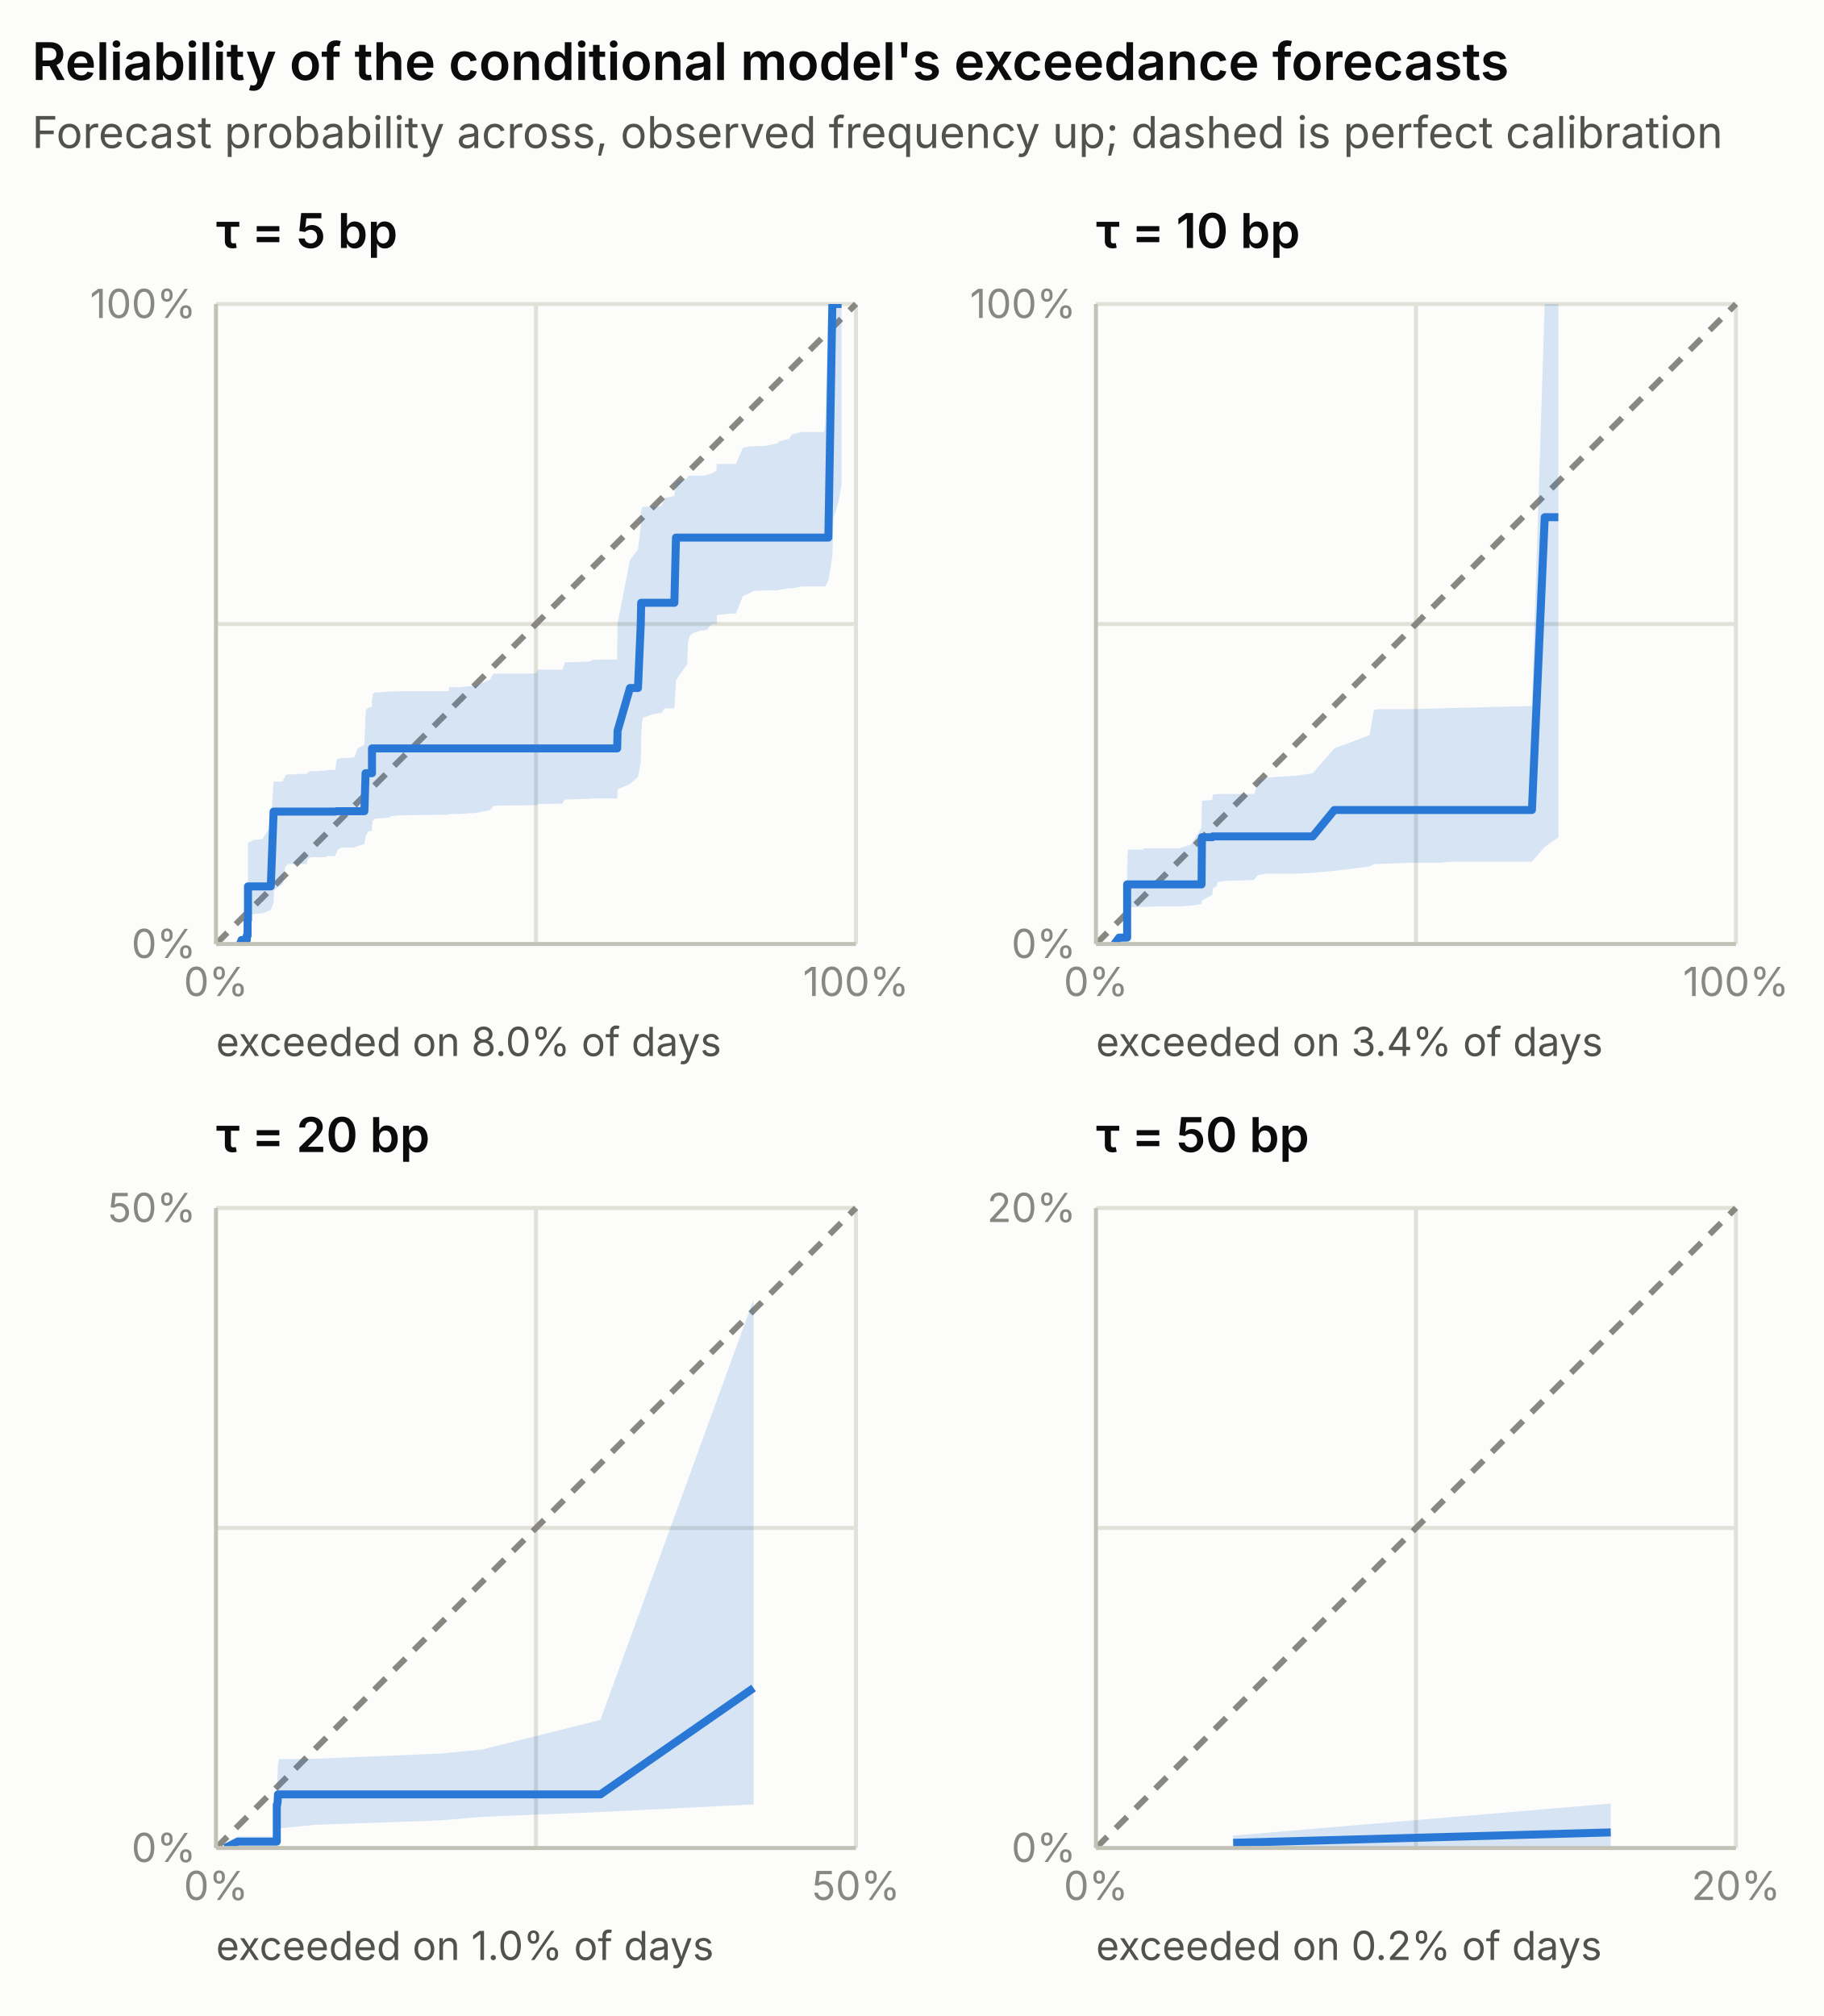
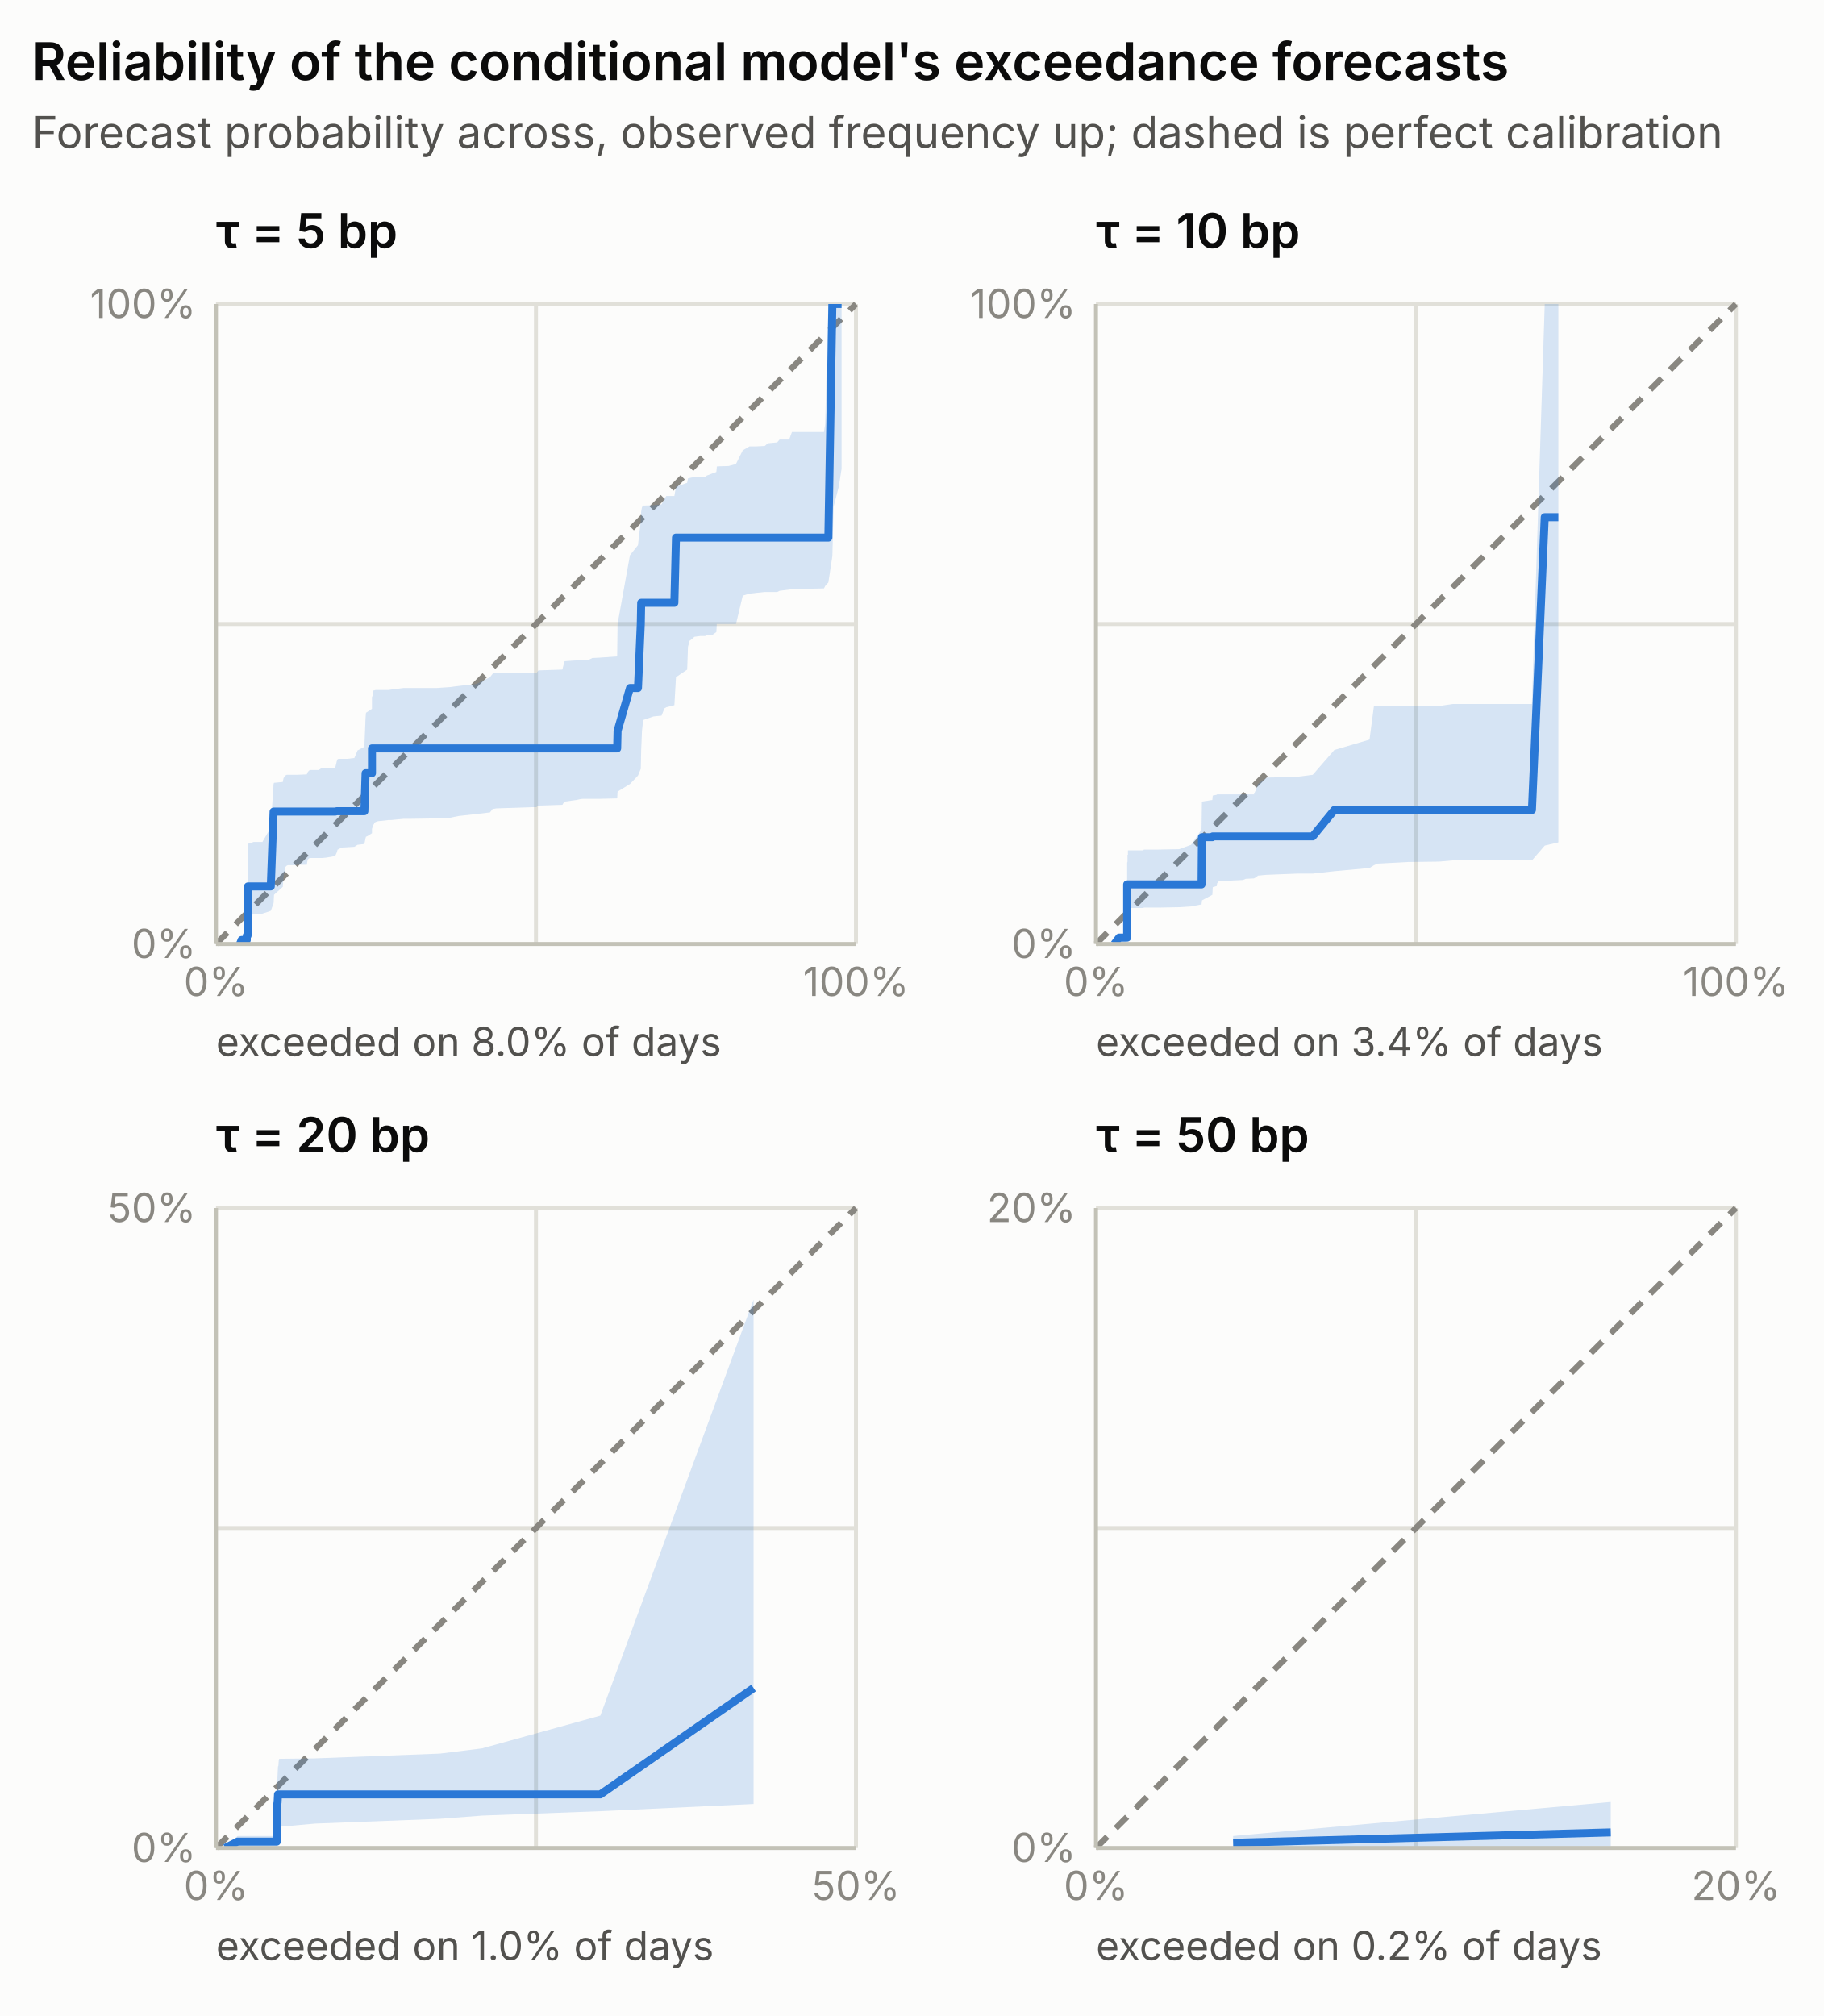
<svg xmlns="http://www.w3.org/2000/svg" viewBox="0 0 456 504" width="456" height="504" font-family="system-ui, -apple-system, &quot;Segoe UI&quot;, sans-serif" role="img" aria-label="Reliability of the conditional model's exceedance forecasts at each declared threshold">
  <rect width="456" height="504" fill="#fcfcfb" />
  <text x="8" y="20" font-size="13" font-weight="600" fill="#0b0b0b">Reliability of the conditional model's exceedance forecasts</text>
  <text x="8" y="37" font-size="11" fill="#52514e">Forecast probability across, observed frequency up; dashed is perfect calibration</text>
  <clipPath id="clipl0">
    <rect x="54.0" y="76.0" width="160" height="160" />
  </clipPath>
  <text x="54.0" y="62.0" font-size="12" font-weight="600" fill="#0b0b0b">τ = 5 bp</text>
  <line x1="54.0" y1="156.0" x2="214.0" y2="156.0" stroke="#e1e0d9" stroke-width="1" />
  <line x1="134.0" y1="236.0" x2="134.0" y2="76.0" stroke="#e1e0d9" stroke-width="1" />
  <line x1="54.0" y1="76.0" x2="214.0" y2="76.0" stroke="#e1e0d9" stroke-width="1" />
  <line x1="214.0" y1="236.0" x2="214.0" y2="76.0" stroke="#e1e0d9" stroke-width="1" />
  <line x1="54.0" y1="236.0" x2="214.0" y2="76.0" stroke="#898781" stroke-width="1.5" stroke-dasharray="4 3" />
-   <polygon clip-path="url(#clipl0)" points="60.0,236.0 60.4,234.0 61.4,234.0 61.7,234.0 61.7,232.6 61.7,232.5 61.7,232.5 61.7,232.5 61.8,232.5 61.8,232.5 61.8,232.4 61.9,232.4 61.9,225.6 61.9,225.5 61.9,223.4 62.0,222.9 62.0,216.2 62.0,216.0 62.0,213.7 62.0,213.5 62.0,211.6 62.0,210.7 62.3,210.6 63.4,210.0 65.6,209.8 67.7,206.5 68.4,195.6 68.5,195.4 70.7,195.4 70.9,194.8 71.2,194.4 71.3,193.9 71.7,193.7 72.0,193.6 73.8,193.6 74.2,193.5 76.7,193.5 76.9,193.3 77.2,192.9 77.5,192.8 78.0,192.8 79.7,192.8 80.3,192.7 81.6,192.7 81.6,192.5 83.8,192.5 84.2,189.9 84.4,189.7 84.7,189.7 85.0,189.6 85.3,189.5 86.9,189.5 88.6,189.3 89.4,187.1 91.1,186.2 91.4,178.9 91.5,177.5 92.1,176.9 93.0,176.7 93.0,174.9 93.2,174.3 93.2,173.4 93.5,173.4 93.6,173.1 93.6,173.1 93.9,173.1 94.5,173.1 97.2,172.9 97.8,172.9 100.9,172.8 109.2,172.8 112.2,172.8 112.3,171.8 114.6,171.8 119.1,171.4 122.5,169.9 123.2,168.6 123.5,168.4 124.1,168.4 132.9,168.4 134.1,168.3 134.6,167.4 140.6,167.4 141.1,166.1 141.2,165.6 144.1,165.5 147.3,165.4 148.1,165.0 150.1,164.9 154.3,164.9 154.4,156.0 157.5,140.0 159.5,137.4 160.2,131.6 160.3,127.8 160.5,126.9 160.8,126.7 163.4,126.7 165.4,126.5 166.1,124.5 168.6,124.0 169.0,120.4 171.8,119.6 172.0,119.1 172.4,118.9 173.3,118.9 173.6,118.9 175.0,118.9 176.3,118.9 176.7,118.7 178.0,118.3 179.1,117.7 179.2,116.0 179.2,116.0 182.2,116.0 184.0,116.0 185.7,112.0 187.4,111.6 188.4,111.6 189.2,111.5 191.2,111.5 193.6,111.0 194.3,110.9 194.9,110.3 197.3,109.7 198.0,108.6 200.4,108.0 206.0,108.0 206.3,106.3 207.1,76.0 208.1,76.0 208.4,76.0 209.7,76.0 210.4,76.0 210.4,121.0 209.7,125.2 208.4,129.3 208.1,139.0 207.1,145.1 206.3,146.6 206.0,146.6 200.4,146.6 198.0,147.1 197.3,147.1 194.9,147.4 194.3,147.6 193.6,147.6 191.2,147.6 189.2,147.7 188.4,147.7 187.4,148.3 185.7,149.0 184.0,153.4 182.2,153.4 179.2,153.8 179.2,156.0 179.1,156.0 178.0,156.0 176.7,157.5 176.3,157.5 175.0,157.7 173.6,158.2 173.3,158.2 172.4,159.0 172.0,160.7 171.8,166.0 169.0,170.1 168.6,177.1 166.1,177.1 165.4,178.2 163.4,178.5 160.8,179.4 160.5,180.6 160.3,184.0 160.2,190.5 159.5,194.2 157.5,196.0 154.4,197.3 154.3,199.6 150.1,199.6 148.1,199.6 147.3,199.7 144.1,199.8 141.2,199.9 141.1,200.0 140.6,200.9 134.6,201.0 134.1,201.3 132.9,201.3 124.1,201.4 123.5,201.5 123.2,201.7 122.5,202.5 119.1,203.2 114.6,203.5 112.3,203.5 112.2,203.7 109.2,203.7 100.9,203.8 97.8,204.0 97.2,204.4 94.5,204.6 93.9,204.6 93.6,204.8 93.6,204.9 93.5,205.0 93.2,205.0 93.2,205.3 93.0,206.3 93.0,207.7 92.1,207.8 91.5,208.8 91.4,209.1 91.1,211.0 89.4,211.5 88.6,211.9 86.9,211.9 85.3,211.9 85.0,212.1 84.7,212.3 84.4,212.4 84.2,213.0 83.8,214.0 81.6,214.0 81.6,214.3 80.3,214.3 79.7,214.3 78.0,214.3 77.5,214.4 77.2,214.5 76.9,214.9 76.7,216.0 74.2,216.0 73.8,216.0 72.0,216.0 71.7,216.3 71.3,216.7 71.2,217.3 70.9,218.3 70.7,221.0 68.5,222.6 68.4,225.6 67.7,227.5 65.6,228.3 63.4,228.5 62.3,228.6 62.0,228.8 62.0,229.2 62.0,230.2 62.0,230.8 62.0,232.2 62.0,233.1 62.0,234.0 61.9,234.1 61.9,234.4 61.9,234.7 61.9,235.0 61.8,235.0 61.8,235.1 61.8,235.2 61.7,235.2 61.7,235.2 61.7,235.3 61.7,235.6 61.7,235.8 61.4,236.0 60.4,236.0 60.0,236.0" fill="#2a78d6" fill-opacity="0.18" />
-   <polyline clip-path="url(#clipl0)" points="60.0,236.0 60.4,235.0 61.4,235.0 61.7,235.0 61.7,233.9 61.7,233.9 61.7,233.9 61.7,233.9 61.8,233.9 61.8,233.9 61.8,233.9 61.9,233.9 61.9,230.0 61.9,230.0 61.9,230.0 62.0,230.0 62.0,221.6 62.0,221.6 62.0,221.6 62.0,221.6 62.0,221.6 62.0,221.6 62.3,221.6 63.4,221.6 65.6,221.6 67.7,221.6 68.4,202.9 68.5,202.9 70.7,202.9 70.9,202.9 71.2,202.9 71.3,202.9 71.7,202.9 72.0,202.9 73.8,202.9 74.2,202.9 76.7,202.9 76.9,202.9 77.2,202.9 77.5,202.9 78.0,202.9 79.7,202.9 80.3,202.9 81.6,202.9 81.6,202.9 83.8,202.9 84.2,202.8 84.4,202.8 84.7,202.8 85.0,202.8 85.3,202.8 86.9,202.8 88.6,202.8 89.4,202.8 91.1,202.8 91.4,193.3 91.5,193.3 92.1,193.3 93.0,193.3 93.0,187.1 93.2,187.1 93.2,187.1 93.5,187.1 93.6,187.1 93.6,187.1 93.9,187.1 94.5,187.1 97.2,187.1 97.8,187.1 100.9,187.1 109.2,187.1 112.2,187.1 112.3,187.1 114.6,187.1 119.1,187.1 122.5,187.1 123.2,187.1 123.5,187.1 124.1,187.1 132.9,187.1 134.1,187.1 134.6,187.1 140.6,187.1 141.1,187.1 141.2,187.1 144.1,187.1 147.3,187.1 148.1,187.1 150.1,187.1 154.3,187.1 154.4,182.7 157.5,172.0 159.5,172.0 160.2,156.0 160.3,150.7 160.5,150.7 160.8,150.7 163.4,150.7 165.4,150.7 166.1,150.7 168.6,150.7 169.0,134.4 171.8,134.4 172.0,134.4 172.4,134.4 173.3,134.4 173.6,134.4 175.0,134.4 176.3,134.4 176.7,134.4 178.0,134.4 179.1,134.4 179.2,134.4 179.2,134.4 182.2,134.4 184.0,134.4 185.7,134.4 187.4,134.4 188.4,134.4 189.2,134.4 191.2,134.4 193.6,134.4 194.3,134.4 194.9,134.4 197.3,134.4 198.0,134.4 200.4,134.4 206.0,134.4 206.3,134.4 207.1,134.4 208.1,76.0 208.4,76.0 209.7,76.0 210.4,76.0" fill="none" stroke="#2a78d6" stroke-width="2" stroke-linejoin="round" />
+   <polygon clip-path="url(#clipl0)" points="60.0,236.0 60.4,234.0 61.4,233.9 61.7,233.9 61.7,232.4 61.7,232.4 61.7,232.4 61.7,232.4 61.8,232.4 61.8,232.3 61.9,232.3 61.9,225.5 61.9,225.3 61.9,223.5 62.0,223.0 62.0,216.3 62.0,215.8 62.0,213.7 62.0,213.3 62.0,211.4 62.0,210.9 62.3,210.9 63.4,210.5 65.6,210.5 67.7,206.9 68.4,196.0 68.5,195.7 70.7,195.5 70.9,194.5 71.2,194.2 71.3,193.9 71.7,193.7 72.0,193.7 73.8,193.7 74.2,193.7 76.7,193.6 76.9,193.1 77.2,192.7 77.5,192.5 77.8,192.5 78.0,192.5 79.7,192.5 80.3,192.1 80.5,192.1 81.6,192.1 83.8,192.0 84.2,190.3 84.4,189.8 84.7,189.7 85.0,189.7 85.3,189.7 86.9,189.7 88.6,189.5 89.4,187.6 91.1,186.7 91.4,179.4 91.5,178.2 92.1,177.8 93.0,177.2 93.0,174.3 93.2,173.8 93.2,172.7 93.5,172.6 93.6,172.6 93.9,172.5 94.5,172.5 97.2,172.5 97.8,172.4 100.9,172.0 102.8,172.0 109.2,172.0 112.2,171.8 114.6,171.5 119.1,171.0 122.5,169.3 123.2,168.4 123.5,168.3 124.1,168.3 132.9,168.3 134.1,168.3 134.6,167.6 140.6,167.4 141.1,165.4 141.2,165.3 144.1,165.1 145.0,165.0 145.7,165.0 147.3,164.9 148.1,164.5 150.1,164.4 154.3,164.1 154.4,156.0 157.5,138.8 159.5,136.3 160.2,130.3 160.3,127.9 160.5,126.8 160.8,126.4 163.4,126.3 165.4,126.1 166.1,124.7 166.6,124.0 168.6,124.0 169.0,121.7 171.8,120.7 172.0,119.6 172.4,119.5 173.3,119.3 173.6,119.3 175.0,119.3 176.3,119.2 176.7,118.9 178.0,118.4 179.1,118.0 179.2,116.9 179.2,116.7 179.3,116.6 182.2,116.5 184.0,116.0 185.7,112.6 187.4,111.6 188.4,111.6 189.2,111.6 191.2,111.5 192.0,110.8 192.2,110.8 194.3,110.6 194.9,109.9 197.3,109.9 198.0,108.0 206.0,108.0 206.3,106.0 207.1,76.0 208.1,76.0 208.4,76.0 209.7,76.0 210.4,76.0 210.4,117.2 209.7,121.7 208.4,126.7 208.1,139.0 207.1,145.6 206.3,146.5 206.0,147.1 198.0,147.3 197.3,147.4 194.9,147.7 194.3,148.0 192.2,148.0 192.0,148.0 191.2,148.0 189.2,148.2 188.4,148.3 187.4,148.4 185.7,148.9 184.0,156.0 182.2,156.0 179.3,156.0 179.2,156.0 179.2,156.0 179.1,158.0 178.0,158.8 176.7,158.8 176.3,159.0 175.0,159.0 173.6,159.2 173.3,159.5 172.4,160.2 172.0,161.7 171.8,167.4 169.0,169.3 168.6,176.3 166.6,176.8 166.1,177.1 165.4,178.9 163.4,179.1 160.8,180.0 160.5,182.7 160.3,187.5 160.2,192.2 159.5,193.9 157.5,196.0 154.4,197.9 154.3,199.6 150.1,199.7 148.1,199.7 147.3,199.7 145.7,199.7 145.0,199.8 144.1,200.0 141.2,200.4 141.1,200.4 140.6,201.2 134.6,201.4 134.1,201.8 132.9,201.8 124.1,202.1 123.5,202.2 123.2,202.2 122.5,203.1 119.1,203.5 114.6,204.0 112.2,204.5 109.2,204.6 102.8,204.7 100.9,204.7 97.8,205.0 97.2,205.0 94.5,205.3 93.9,205.5 93.6,205.7 93.5,206.0 93.2,206.4 93.2,206.6 93.0,207.2 93.0,208.3 92.1,208.9 91.5,209.2 91.4,209.5 91.1,211.0 89.4,211.2 88.6,211.7 86.9,211.8 85.3,211.9 85.0,212.1 84.7,212.3 84.4,212.4 84.2,213.1 83.8,214.0 81.6,214.4 80.5,214.5 80.3,214.5 79.7,214.5 78.0,214.5 77.8,214.5 77.5,214.5 77.2,214.6 76.9,215.0 76.7,216.2 74.2,216.2 73.8,216.3 72.0,216.3 71.7,216.4 71.3,216.8 71.2,217.9 70.9,219.0 70.7,221.7 68.5,223.7 68.4,225.8 67.7,227.7 65.6,228.4 63.4,228.6 62.3,228.8 62.0,228.9 62.0,229.4 62.0,230.4 62.0,230.9 62.0,231.7 62.0,233.5 62.0,234.1 61.9,234.1 61.9,234.3 61.9,234.6 61.9,234.9 61.8,235.0 61.8,235.1 61.7,235.1 61.7,235.2 61.7,235.4 61.7,235.6 61.7,235.8 61.4,236.0 60.4,236.0 60.0,236.0" fill="#2a78d6" fill-opacity="0.18" />
+   <polyline clip-path="url(#clipl0)" points="60.0,236.0 60.4,235.0 61.4,235.0 61.7,235.0 61.7,233.9 61.7,233.9 61.7,233.9 61.7,233.9 61.8,233.9 61.8,233.9 61.9,233.9 61.9,230.0 61.9,230.0 61.9,230.0 62.0,230.0 62.0,221.6 62.0,221.6 62.0,221.6 62.0,221.6 62.0,221.6 62.0,221.6 62.3,221.6 63.4,221.6 65.6,221.6 67.7,221.6 68.4,202.9 68.5,202.9 70.7,202.9 70.9,202.9 71.2,202.9 71.3,202.9 71.7,202.9 72.0,202.9 73.8,202.9 74.2,202.9 76.7,202.9 76.9,202.9 77.2,202.9 77.5,202.9 77.8,202.9 78.0,202.9 79.7,202.9 80.3,202.9 80.5,202.9 81.6,202.9 83.8,202.9 84.2,202.8 84.4,202.8 84.7,202.8 85.0,202.8 85.3,202.8 86.9,202.8 88.6,202.8 89.4,202.8 91.1,202.8 91.4,193.3 91.5,193.3 92.1,193.3 93.0,193.3 93.0,187.1 93.2,187.1 93.2,187.1 93.5,187.1 93.6,187.1 93.9,187.1 94.5,187.1 97.2,187.1 97.8,187.1 100.9,187.1 102.8,187.1 109.2,187.1 112.2,187.1 114.6,187.1 119.1,187.1 122.5,187.1 123.2,187.1 123.5,187.1 124.1,187.1 132.9,187.1 134.1,187.1 134.6,187.1 140.6,187.1 141.1,187.1 141.2,187.1 144.1,187.1 145.0,187.1 145.7,187.1 147.3,187.1 148.1,187.1 150.1,187.1 154.3,187.1 154.4,182.7 157.5,172.0 159.5,172.0 160.2,156.0 160.3,150.7 160.5,150.7 160.8,150.7 163.4,150.7 165.4,150.7 166.1,150.7 166.6,150.7 168.6,150.7 169.0,134.4 171.8,134.4 172.0,134.4 172.4,134.4 173.3,134.4 173.6,134.4 175.0,134.4 176.3,134.4 176.7,134.4 178.0,134.4 179.1,134.4 179.2,134.4 179.2,134.4 179.3,134.4 182.2,134.4 184.0,134.4 185.7,134.4 187.4,134.4 188.4,134.4 189.2,134.4 191.2,134.4 192.0,134.4 192.2,134.4 194.3,134.4 194.9,134.4 197.3,134.4 198.0,134.4 206.0,134.4 206.3,134.4 207.1,134.4 208.1,76.0 208.4,76.0 209.7,76.0 210.4,76.0" fill="none" stroke="#2a78d6" stroke-width="2" stroke-linejoin="round" />
  <line x1="54.0" y1="236.0" x2="214.0" y2="236.0" stroke="#c3c2b7" stroke-width="1" />
  <line x1="54.0" y1="236.0" x2="54.0" y2="76.0" stroke="#c3c2b7" stroke-width="1" />
  <text x="54.0" y="249.0" font-size="10" text-anchor="middle" fill="#898781">0%</text>
  <text x="49.0" y="239.5" font-size="10" text-anchor="end" fill="#898781">0%</text>
  <text x="214.0" y="249.0" font-size="10" text-anchor="middle" fill="#898781">100%</text>
  <text x="49.0" y="79.5" font-size="10" text-anchor="end" fill="#898781">100%</text>
  <text x="54.0" y="264.0" font-size="10" fill="#52514e">exceeded on 8.0% of days</text>
  <clipPath id="clipl1">
    <rect x="274.0" y="76.0" width="160" height="160" />
  </clipPath>
  <text x="274.0" y="62.0" font-size="12" font-weight="600" fill="#0b0b0b">τ = 10 bp</text>
  <line x1="274.0" y1="156.0" x2="434.0" y2="156.0" stroke="#e1e0d9" stroke-width="1" />
  <line x1="354.0" y1="236.0" x2="354.0" y2="76.0" stroke="#e1e0d9" stroke-width="1" />
  <line x1="274.0" y1="76.0" x2="434.0" y2="76.0" stroke="#e1e0d9" stroke-width="1" />
  <line x1="434.0" y1="236.0" x2="434.0" y2="76.0" stroke="#e1e0d9" stroke-width="1" />
  <line x1="274.0" y1="236.0" x2="434.0" y2="76.0" stroke="#898781" stroke-width="1.5" stroke-dasharray="4 3" />
-   <polygon clip-path="url(#clipl1)" points="278.6,236.0 279.8,233.5 279.9,233.5 281.1,233.5 281.4,233.5 281.4,233.5 281.4,233.5 281.5,233.5 281.5,233.5 281.6,233.5 281.6,233.4 281.7,233.4 281.7,233.3 281.7,233.3 281.8,233.3 281.8,220.5 281.8,219.3 281.8,217.8 281.8,216.0 281.9,215.9 281.9,214.7 281.9,214.4 281.9,214.4 281.9,214.4 281.9,214.2 281.9,213.8 281.9,213.8 281.9,213.5 282.0,213.5 282.0,213.5 282.0,212.5 282.0,212.4 285.8,212.4 286.0,212.1 289.6,212.1 294.8,212.1 297.8,211.1 300.4,207.0 300.5,200.2 303.1,200.0 303.2,198.6 304.2,198.6 304.3,198.5 304.7,198.5 305.1,198.5 305.9,198.5 306.4,198.5 310.7,198.5 313.5,198.5 314.2,196.8 314.5,195.1 316.7,194.4 324.3,193.9 328.2,193.3 333.6,187.1 342.4,183.8 343.5,177.5 344.5,177.3 352.1,177.3 359.8,177.1 363.2,177.0 383.0,176.5 386.2,76.0 389.6,76.0 389.6,209.3 386.2,211.7 383.0,215.4 363.2,215.4 359.8,215.7 352.1,215.7 344.5,216.0 343.5,216.0 342.4,216.6 333.6,217.7 328.2,218.2 324.3,218.4 316.7,218.4 314.5,218.8 314.2,219.0 313.5,220.0 310.7,220.1 306.4,220.2 305.9,220.3 305.1,220.4 304.7,220.4 304.3,220.8 304.2,221.5 303.2,222.1 303.1,223.7 300.5,225.1 300.4,226.0 297.8,226.4 294.8,226.6 289.6,226.6 286.0,226.7 285.8,226.7 282.0,226.8 282.0,227.0 282.0,227.5 282.0,227.5 281.9,227.6 281.9,228.0 281.9,228.1 281.9,228.4 281.9,228.7 281.9,228.8 281.9,229.1 281.9,229.9 281.9,231.0 281.8,231.9 281.8,233.5 281.8,234.5 281.8,234.8 281.8,235.1 281.7,235.1 281.7,235.1 281.7,235.1 281.6,235.1 281.6,235.2 281.5,235.2 281.5,235.2 281.4,235.2 281.4,235.3 281.4,235.6 281.1,236.0 279.9,236.0 279.8,236.0 278.6,236.0" fill="#2a78d6" fill-opacity="0.18" />
-   <polyline clip-path="url(#clipl1)" points="278.6,236.0 279.8,234.4 279.9,234.4 281.1,234.4 281.4,234.4 281.4,234.4 281.4,234.4 281.5,234.4 281.5,234.4 281.6,234.4 281.6,234.4 281.7,234.4 281.7,234.4 281.7,234.4 281.8,234.4 281.8,225.6 281.8,225.6 281.8,225.6 281.8,221.1 281.9,221.1 281.9,221.1 281.9,221.1 281.9,221.1 281.9,221.1 281.9,221.1 281.9,221.1 281.9,221.1 281.9,221.1 282.0,221.1 282.0,221.1 282.0,221.1 282.0,221.1 285.8,221.1 286.0,221.1 289.6,221.1 294.8,221.1 297.8,221.1 300.4,221.1 300.5,209.3 303.1,209.3 303.2,209.1 304.2,209.1 304.3,209.1 304.7,209.1 305.1,209.1 305.9,209.1 306.4,209.1 310.7,209.1 313.5,209.1 314.2,209.1 314.5,209.1 316.7,209.1 324.3,209.1 328.2,209.1 333.6,202.5 342.4,202.5 343.5,202.5 344.5,202.5 352.1,202.5 359.8,202.5 363.2,202.5 383.0,202.5 386.2,129.3 389.6,129.3" fill="none" stroke="#2a78d6" stroke-width="2" stroke-linejoin="round" />
+   <polygon clip-path="url(#clipl1)" points="278.6,236.0 279.8,233.5 279.9,233.5 281.1,233.5 281.4,233.4 281.4,233.4 281.4,233.4 281.5,233.4 281.5,233.4 281.5,233.4 281.6,233.4 281.6,233.4 281.7,233.4 281.7,233.4 281.7,233.3 281.8,233.3 281.8,220.2 281.8,219.4 281.8,218.2 281.8,215.7 281.9,215.4 281.9,214.7 281.9,214.4 281.9,214.3 281.9,214.3 281.9,214.3 281.9,214.0 281.9,214.0 281.9,213.7 282.0,213.7 282.0,213.7 282.0,212.6 282.0,212.6 285.8,212.6 286.0,212.4 289.6,212.4 294.8,212.3 297.8,211.2 300.4,207.4 300.5,200.4 303.1,200.0 303.2,198.9 304.2,198.7 304.3,198.6 304.7,198.6 305.1,198.6 306.4,198.6 310.7,198.6 311.5,198.6 313.5,198.6 314.2,196.9 314.5,196.0 316.7,194.4 324.3,194.2 328.2,193.7 333.6,187.5 342.4,184.9 343.5,176.5 344.5,176.5 352.1,176.5 359.8,176.5 363.2,176.0 383.0,176.0 386.2,76.0 389.6,76.0 389.6,210.6 386.2,211.4 383.0,215.1 363.2,215.1 359.8,215.4 352.1,215.5 344.5,215.9 343.5,216.3 342.4,217.0 333.6,217.8 328.2,218.4 324.3,218.4 316.7,218.7 314.5,218.9 314.2,219.2 313.5,219.6 311.5,219.7 310.7,220.0 306.4,220.2 305.1,220.3 304.7,220.3 304.3,220.8 304.2,221.5 303.2,221.8 303.1,223.7 300.5,225.1 300.4,226.1 297.8,226.6 294.8,226.8 289.6,226.9 286.0,226.9 285.8,227.0 282.0,227.0 282.0,227.2 282.0,227.7 282.0,227.8 281.9,227.8 281.9,228.2 281.9,228.3 281.9,228.7 281.9,229.0 281.9,229.0 281.9,229.3 281.9,230.1 281.9,230.7 281.8,231.7 281.8,233.6 281.8,234.5 281.8,234.8 281.8,235.1 281.7,235.1 281.7,235.1 281.7,235.1 281.6,235.2 281.6,235.3 281.5,235.3 281.5,235.3 281.5,235.3 281.4,235.3 281.4,235.3 281.4,236.0 281.1,236.0 279.9,236.0 279.8,236.0 278.6,236.0" fill="#2a78d6" fill-opacity="0.18" />
+   <polyline clip-path="url(#clipl1)" points="278.6,236.0 279.8,234.4 279.9,234.4 281.1,234.4 281.4,234.4 281.4,234.4 281.4,234.4 281.5,234.4 281.5,234.4 281.5,234.4 281.6,234.4 281.6,234.4 281.7,234.4 281.7,234.4 281.7,234.4 281.8,234.4 281.8,225.6 281.8,225.6 281.8,225.6 281.8,221.1 281.9,221.1 281.9,221.1 281.9,221.1 281.9,221.1 281.9,221.1 281.9,221.1 281.9,221.1 281.9,221.1 281.9,221.1 282.0,221.1 282.0,221.1 282.0,221.1 282.0,221.1 285.8,221.1 286.0,221.1 289.6,221.1 294.8,221.1 297.8,221.1 300.4,221.1 300.5,209.3 303.1,209.3 303.2,209.1 304.2,209.1 304.3,209.1 304.7,209.1 305.1,209.1 306.4,209.1 310.7,209.1 311.5,209.1 313.5,209.1 314.2,209.1 314.5,209.1 316.7,209.1 324.3,209.1 328.2,209.1 333.6,202.5 342.4,202.5 343.5,202.5 344.5,202.5 352.1,202.5 359.8,202.5 363.2,202.5 383.0,202.5 386.2,129.3 389.6,129.3" fill="none" stroke="#2a78d6" stroke-width="2" stroke-linejoin="round" />
  <line x1="274.0" y1="236.0" x2="434.0" y2="236.0" stroke="#c3c2b7" stroke-width="1" />
  <line x1="274.0" y1="236.0" x2="274.0" y2="76.0" stroke="#c3c2b7" stroke-width="1" />
  <text x="274.0" y="249.0" font-size="10" text-anchor="middle" fill="#898781">0%</text>
  <text x="269.0" y="239.5" font-size="10" text-anchor="end" fill="#898781">0%</text>
  <text x="434.0" y="249.0" font-size="10" text-anchor="middle" fill="#898781">100%</text>
  <text x="269.0" y="79.5" font-size="10" text-anchor="end" fill="#898781">100%</text>
  <text x="274.0" y="264.0" font-size="10" fill="#52514e">exceeded on 3.4% of days</text>
  <clipPath id="clipl2">
    <rect x="54.0" y="302.0" width="160" height="160" />
  </clipPath>
  <text x="54.0" y="288.0" font-size="12" font-weight="600" fill="#0b0b0b">τ = 20 bp</text>
  <line x1="54.0" y1="382.0" x2="214.0" y2="382.0" stroke="#e1e0d9" stroke-width="1" />
  <line x1="134.0" y1="462.0" x2="134.0" y2="302.0" stroke="#e1e0d9" stroke-width="1" />
  <line x1="54.0" y1="302.0" x2="214.0" y2="302.0" stroke="#e1e0d9" stroke-width="1" />
  <line x1="214.0" y1="462.0" x2="214.0" y2="302.0" stroke="#e1e0d9" stroke-width="1" />
  <line x1="54.0" y1="462.0" x2="214.0" y2="302.0" stroke="#898781" stroke-width="1.5" stroke-dasharray="4 3" />
-   <polygon clip-path="url(#clipl2)" points="56.3,462.0 59.4,459.1 66.4,459.1 67.1,459.1 67.1,459.1 67.2,459.1 68.3,459.1 69.2,459.1 69.2,447.1 69.3,446.3 69.4,443.7 69.5,441.1 69.6,441.1 69.7,440.1 69.8,439.8 78.7,439.7 110.0,438.4 120.5,437.4 150.1,430.0 188.4,324.9 188.4,451.1 150.1,453.0 120.5,454.2 110.0,455.1 78.7,456.2 69.8,457.1 69.7,457.4 69.6,458.8 69.5,458.9 69.4,459.8 69.3,460.8 69.2,461.3 69.2,461.6 68.3,461.6 67.2,461.6 67.1,461.6 67.1,462.0 66.4,462.0 59.4,462.0 56.3,462.0" fill="#2a78d6" fill-opacity="0.18" />
-   <polyline clip-path="url(#clipl2)" points="56.3,462.0 59.4,460.4 66.4,460.4 67.1,460.4 67.1,460.4 67.2,460.4 68.3,460.4 69.2,460.4 69.2,451.2 69.3,451.2 69.4,450.6 69.5,448.6 69.6,448.6 69.7,448.6 69.8,448.6 78.7,448.6 110.0,448.6 120.5,448.6 150.1,448.6 188.4,422.0" fill="none" stroke="#2a78d6" stroke-width="2" stroke-linejoin="round" />
+   <polygon clip-path="url(#clipl2)" points="56.3,462.0 59.4,459.0 67.1,459.0 67.1,459.0 67.2,459.0 68.3,459.0 69.2,459.0 69.2,446.8 69.3,446.1 69.4,443.8 69.5,441.6 69.6,441.5 69.7,440.1 69.8,439.7 78.7,439.6 110.0,438.4 120.5,437.1 150.1,428.9 188.4,324.9 188.4,451.0 150.1,452.8 120.5,453.9 110.0,454.7 78.7,455.9 69.8,456.7 69.7,456.9 69.6,458.1 69.5,458.6 69.4,459.6 69.3,460.7 69.2,461.4 69.2,461.6 68.3,461.6 67.2,461.6 67.1,461.6 67.1,462.0 59.4,462.0 56.3,462.0" fill="#2a78d6" fill-opacity="0.18" />
+   <polyline clip-path="url(#clipl2)" points="56.3,462.0 59.4,460.4 67.1,460.4 67.1,460.4 67.2,460.4 68.3,460.4 69.2,460.4 69.2,451.2 69.3,451.2 69.4,450.6 69.5,448.6 69.6,448.6 69.7,448.6 69.8,448.6 78.7,448.6 110.0,448.6 120.5,448.6 150.1,448.6 188.4,422.0" fill="none" stroke="#2a78d6" stroke-width="2" stroke-linejoin="round" />
  <line x1="54.0" y1="462.0" x2="214.0" y2="462.0" stroke="#c3c2b7" stroke-width="1" />
  <line x1="54.0" y1="462.0" x2="54.0" y2="302.0" stroke="#c3c2b7" stroke-width="1" />
  <text x="54.0" y="475.0" font-size="10" text-anchor="middle" fill="#898781">0%</text>
  <text x="49.0" y="465.5" font-size="10" text-anchor="end" fill="#898781">0%</text>
  <text x="214.0" y="475.0" font-size="10" text-anchor="middle" fill="#898781">50%</text>
  <text x="49.0" y="305.5" font-size="10" text-anchor="end" fill="#898781">50%</text>
  <text x="54.0" y="490.0" font-size="10" fill="#52514e">exceeded on 1.0% of days</text>
  <clipPath id="clipl3">
    <rect x="274.0" y="302.0" width="160" height="160" />
  </clipPath>
  <text x="274.0" y="288.0" font-size="12" font-weight="600" fill="#0b0b0b">τ = 50 bp</text>
  <line x1="274.0" y1="382.0" x2="434.0" y2="382.0" stroke="#e1e0d9" stroke-width="1" />
  <line x1="354.0" y1="462.0" x2="354.0" y2="302.0" stroke="#e1e0d9" stroke-width="1" />
  <line x1="274.0" y1="302.0" x2="434.0" y2="302.0" stroke="#e1e0d9" stroke-width="1" />
  <line x1="434.0" y1="462.0" x2="434.0" y2="302.0" stroke="#e1e0d9" stroke-width="1" />
  <line x1="274.0" y1="462.0" x2="434.0" y2="302.0" stroke="#898781" stroke-width="1.5" stroke-dasharray="4 3" />
-   <polygon clip-path="url(#clipl3)" points="308.3,458.9 402.7,450.9 402.7,461.6 308.3,462.0" fill="#2a78d6" fill-opacity="0.18" />
+   <polygon clip-path="url(#clipl3)" points="308.3,459.0 402.7,450.5 402.7,461.6 308.3,462.0" fill="#2a78d6" fill-opacity="0.18" />
  <polyline clip-path="url(#clipl3)" points="308.3,460.7 402.7,458.1" fill="none" stroke="#2a78d6" stroke-width="2" stroke-linejoin="round" />
  <line x1="274.0" y1="462.0" x2="434.0" y2="462.0" stroke="#c3c2b7" stroke-width="1" />
  <line x1="274.0" y1="462.0" x2="274.0" y2="302.0" stroke="#c3c2b7" stroke-width="1" />
  <text x="274.0" y="475.0" font-size="10" text-anchor="middle" fill="#898781">0%</text>
  <text x="269.0" y="465.5" font-size="10" text-anchor="end" fill="#898781">0%</text>
  <text x="434.0" y="475.0" font-size="10" text-anchor="middle" fill="#898781">20%</text>
  <text x="269.0" y="305.5" font-size="10" text-anchor="end" fill="#898781">20%</text>
  <text x="274.0" y="490.0" font-size="10" fill="#52514e">exceeded on 0.2% of days</text>
</svg>
